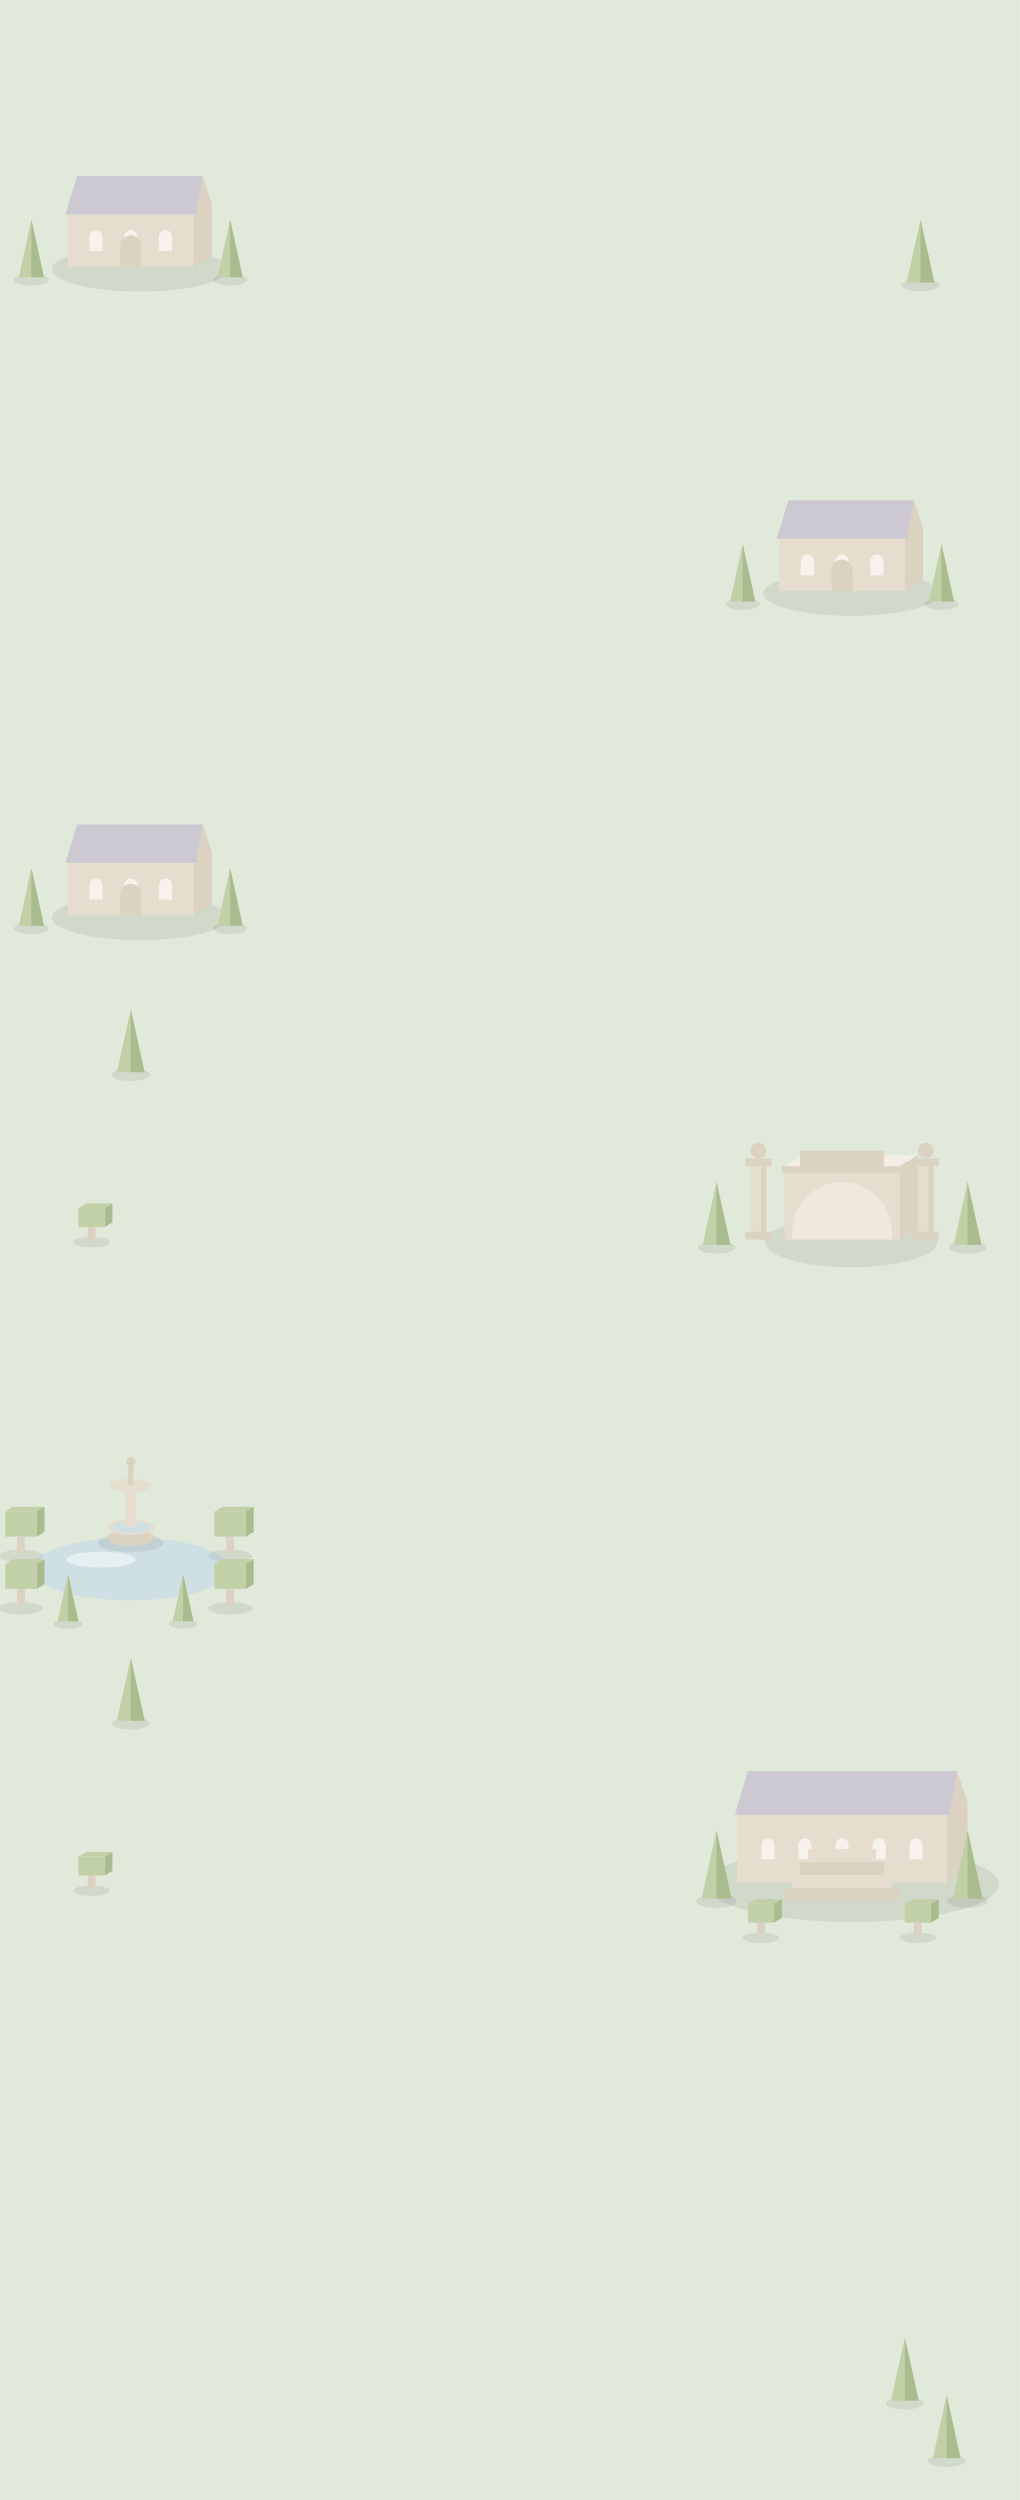
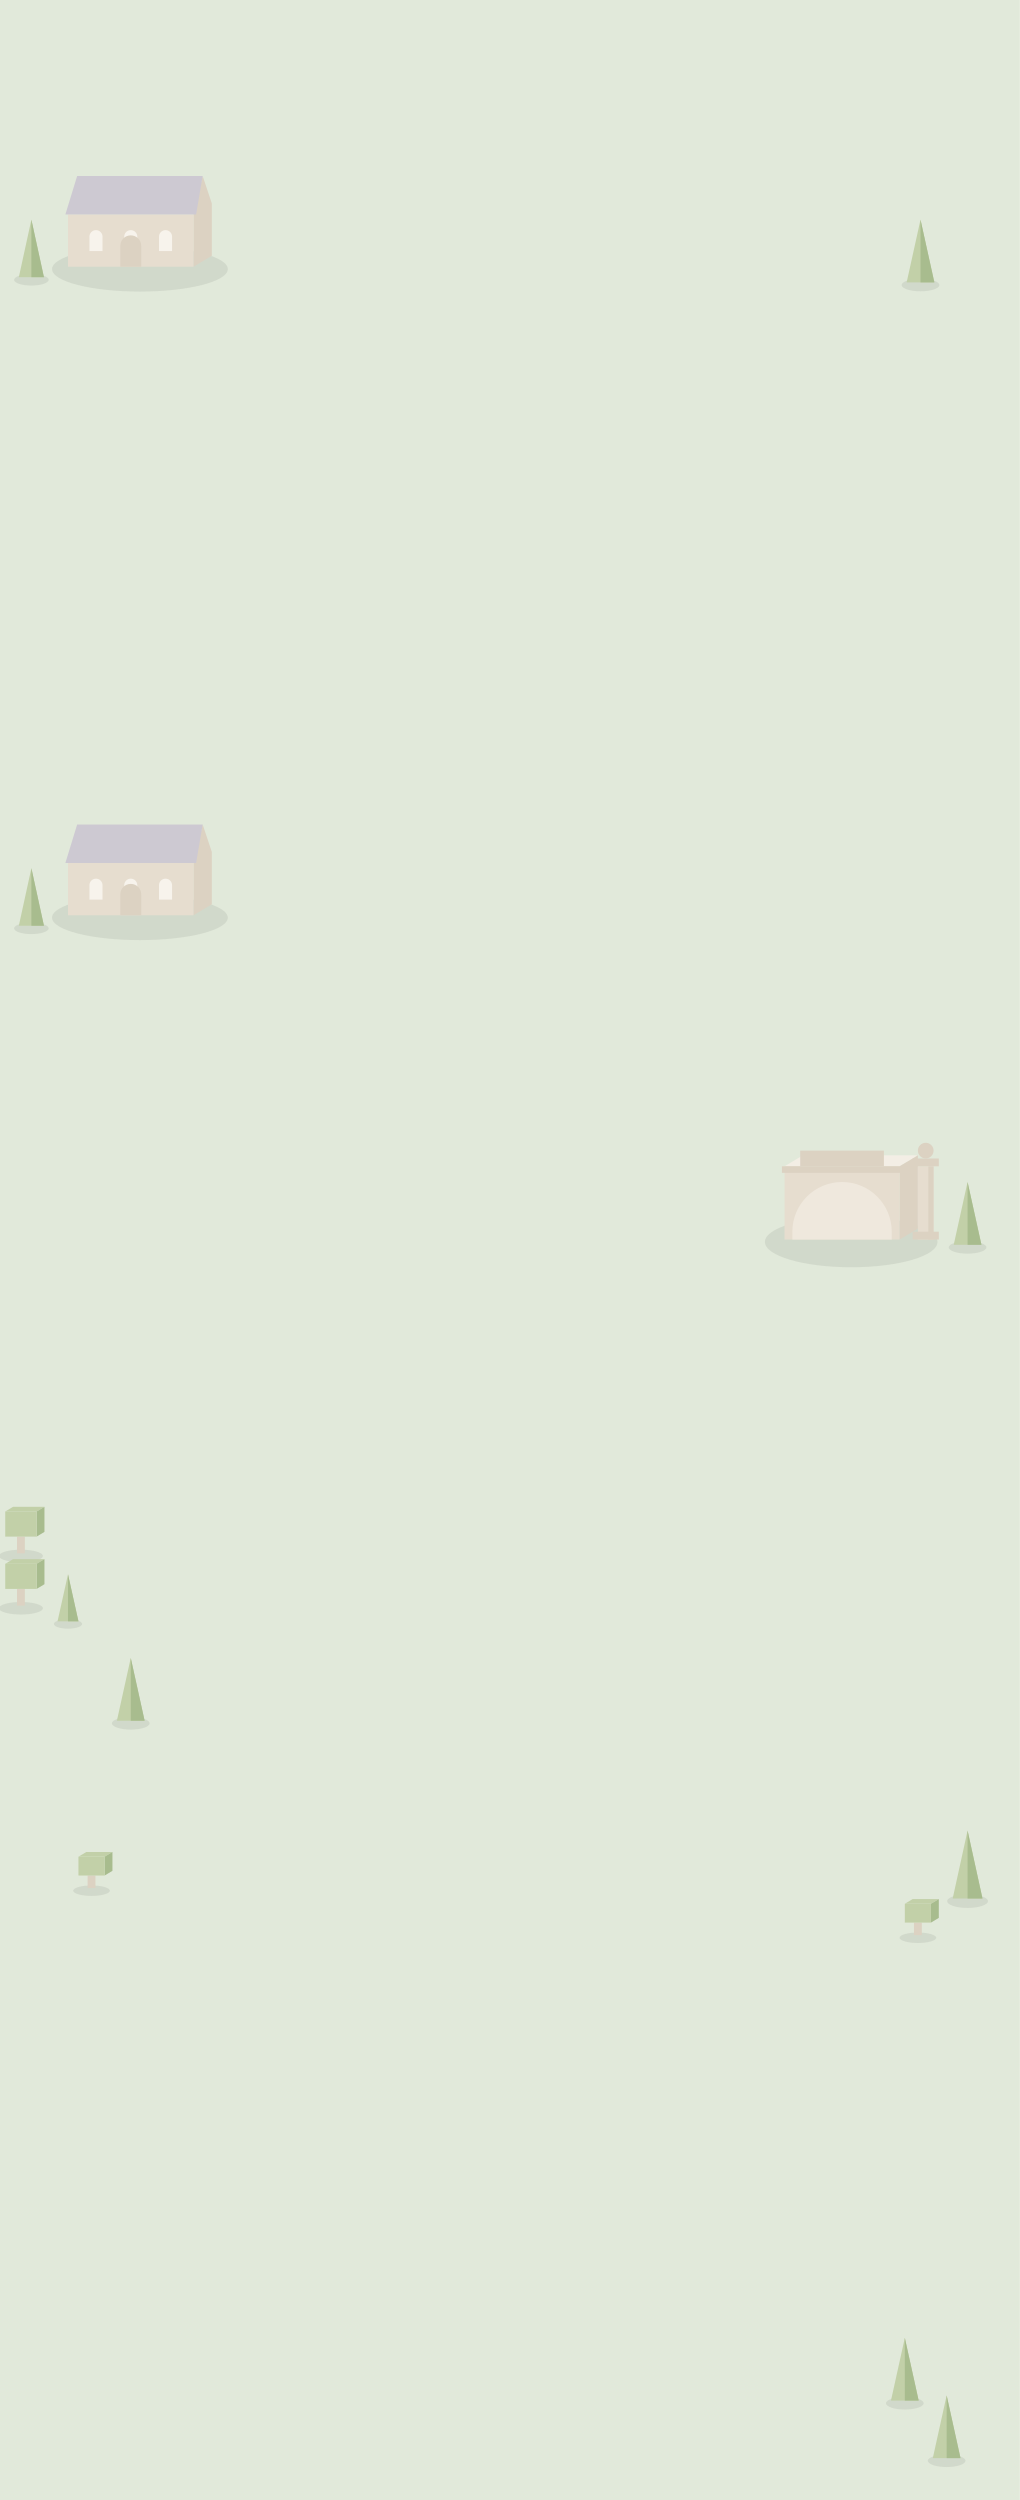
<svg xmlns="http://www.w3.org/2000/svg" viewBox="0 0 390 956" width="390" height="956" data-points="136,710 266,586 126,462 264,338 134,214 260,90">
  <style>.tint{fill:#e1e9da}.c0{fill:#efe8dd}.s-c0{stroke:#efe8dd}.c1{fill:#e6ddcf}.s-c1{stroke:#e6ddcf}.c2{fill:#dcd2c2}.s-c2{stroke:#dcd2c2}.c3{fill:#f3eee5}.s-c3{stroke:#f3eee5}.c4{fill:#f7f3ec}.s-c4{stroke:#f7f3ec}.c5{fill:#d9ae8e}.s-c5{stroke:#d9ae8e}.c6{fill:#c8957a}.s-c6{stroke:#c8957a}.c7{fill:#cdc9d2}.s-c7{stroke:#cdc9d2}.c8{fill:#b6b1bd}.s-c8{stroke:#b6b1bd}.c9{fill:#c2d0a8}.s-c9{stroke:#c2d0a8}.c10{fill:#a8bc8e}.s-c10{stroke:#a8bc8e}.c11{fill:#cfe0e4}.s-c11{stroke:#cfe0e4}.c12{fill:#e9f2f3}.s-c12{stroke:#e9f2f3}.c13{fill:rgba(35, 32, 28, .08)}.s-c13{stroke:rgba(35, 32, 28, .08)}.c14{fill:#e9b97c}.s-c14{stroke:#e9b97c}.c15{fill:#e6d9b8}.s-c15{stroke:#e6d9b8}.c16{fill:#d9c9a3}.s-c16{stroke:#d9c9a3}.c17{fill:#e3d8ac}.s-c17{stroke:#e3d8ac}.c18{fill:#d4c694}.s-c18{stroke:#d4c694}.c19{fill:#e9dba0}.s-c19{stroke:#e9dba0}.c20{fill:#d9c884}.s-c20{stroke:#d9c884}.c21{fill:#e2c25e}.s-c21{stroke:#e2c25e}.c22{fill:#ebd38a}.s-c22{stroke:#ebd38a}.c23{fill:#e7c98a}.s-c23{stroke:#e7c98a}@media(prefers-color-scheme:dark){.tint{fill:#20261f}.c0{fill:#2c2721}.s-c0{stroke:#2c2721}.c1{fill:#373129}.s-c1{stroke:#373129}.c2{fill:#2d2823}.s-c2{stroke:#2d2823}.c3{fill:#433c33}.s-c3{stroke:#433c33}.c4{fill:#8b7146}.s-c4{stroke:#8b7146}.c5{fill:#5c4136}.s-c5{stroke:#5c4136}.c6{fill:#4b342b}.s-c6{stroke:#4b342b}.c7{fill:#3c3b42}.s-c7{stroke:#3c3b42}.c8{fill:#2f2e35}.s-c8{stroke:#2f2e35}.c9{fill:#3f4b34}.s-c9{stroke:#3f4b34}.c10{fill:#33402a}.s-c10{stroke:#33402a}.c11{fill:#2a3a40}.s-c11{stroke:#2a3a40}.c12{fill:#354850}.s-c12{stroke:#354850}.c13{fill:rgba(0, 0, 0, .28)}.s-c13{stroke:rgba(0, 0, 0, .28)}.c14{fill:#8c6a44}.s-c14{stroke:#8c6a44}.c15{fill:#58492f}.s-c15{stroke:#58492f}.c16{fill:#4a3d28}.s-c16{stroke:#4a3d28}.c17{fill:#4a4430}.s-c17{stroke:#4a4430}.c18{fill:#403a27}.s-c18{stroke:#403a27}.c19{fill:#55502f}.s-c19{stroke:#55502f}.c20{fill:#4a4528}.s-c20{stroke:#4a4528}.c21{fill:#8f7430}.s-c21{stroke:#8f7430}.c22{fill:#a3863c}.s-c22{stroke:#a3863c}.c23{fill:#7a6236}.s-c23{stroke:#7a6236}}</style>
  <rect x="0" y="0" width="390" height="956" class="tint" />
  <ellipse cx="53.5" cy="102.9" rx="33.6" ry="8.6" class="c13" />
  <path d="M74 102 L74 82 L77.5 67.3 L81 77.8 L81 97.8Z" class="c2" />
  <rect x="26" y="82" width="48" height="20" class="c1" />
  <path d="M25 82 L75 82 L77.5 67.3 L29.5 67.3Z" class="c7" />
  <path d="M34.2 96V90.5a2.5 2.5 0 0 1 5 0V96Z" class="c4" />
  <path d="M47.5 96V90.5a2.5 2.5 0 0 1 5 0V96Z" class="c4" />
  <path d="M60.8 96V90.5a2.5 2.5 0 0 1 5 0V96Z" class="c4" />
  <path d="M46 102V94a4 4 0 0 1 8 0V102Z" class="c2" />
  <ellipse cx="12" cy="107" rx="6.6" ry="2.2" class="c13" />
  <path d="M7.2 106 L12 84 L16.8 106Z" class="c9" />
  <path d="M12 106 L12 84 L16.8 106Z" class="c10" />
-   <ellipse cx="88" cy="107" rx="6.6" ry="2.2" class="c13" />
-   <path d="M83.2 106 L88 84 L92.8 106Z" class="c9" />
-   <path d="M88 106 L88 84 L92.8 106Z" class="c10" />
  <ellipse cx="352" cy="109" rx="7.2" ry="2.4" class="c13" />
  <path d="M346.7 108 L352 84 L357.3 108Z" class="c9" />
  <path d="M352 108 L352 84 L357.3 108Z" class="c10" />
-   <ellipse cx="325.5" cy="226.9" rx="33.6" ry="8.6" class="c13" />
-   <path d="M346 226 L346 206 L349.5 191.3 L353 201.8 L353 221.8Z" class="c2" />
-   <rect x="298" y="206" width="48" height="20" class="c1" />
-   <path d="M297 206 L347 206 L349.5 191.3 L301.5 191.3Z" class="c7" />
-   <path d="M306.2 220V214.5a2.5 2.5 0 0 1 5 0V220Z" class="c4" />
-   <path d="M319.5 220V214.5a2.5 2.5 0 0 1 5 0V220Z" class="c4" />
-   <path d="M332.8 220V214.5a2.5 2.5 0 0 1 5 0V220Z" class="c4" />
-   <path d="M318 226V218a4 4 0 0 1 8 0V226Z" class="c2" />
-   <ellipse cx="284" cy="231" rx="6.6" ry="2.2" class="c13" />
-   <path d="M279.2 230 L284 208 L288.8 230Z" class="c9" />
-   <path d="M284 230 L284 208 L288.8 230Z" class="c10" />
-   <ellipse cx="360" cy="231" rx="6.6" ry="2.2" class="c13" />
-   <path d="M355.2 230 L360 208 L364.8 230Z" class="c9" />
-   <path d="M360 230 L360 208 L364.8 230Z" class="c10" />
  <ellipse cx="53.5" cy="350.9" rx="33.6" ry="8.6" class="c13" />
  <path d="M74 350 L74 330 L77.5 315.3 L81 325.8 L81 345.8Z" class="c2" />
  <rect x="26" y="330" width="48" height="20" class="c1" />
  <path d="M25 330 L75 330 L77.5 315.3 L29.5 315.3Z" class="c7" />
  <path d="M34.2 344V338.5a2.5 2.5 0 0 1 5 0V344Z" class="c4" />
  <path d="M47.5 344V338.5a2.5 2.5 0 0 1 5 0V344Z" class="c4" />
  <path d="M60.8 344V338.5a2.5 2.5 0 0 1 5 0V344Z" class="c4" />
  <path d="M46 350V342a4 4 0 0 1 8 0V350Z" class="c2" />
  <ellipse cx="12" cy="355" rx="6.6" ry="2.2" class="c13" />
  <path d="M7.2 354 L12 332 L16.8 354Z" class="c9" />
  <path d="M12 354 L12 332 L16.8 354Z" class="c10" />
-   <ellipse cx="88" cy="355" rx="6.6" ry="2.2" class="c13" />
-   <path d="M83.2 354 L88 332 L92.8 354Z" class="c9" />
-   <path d="M88 354 L88 332 L92.8 354Z" class="c10" />
-   <ellipse cx="50" cy="411" rx="7.2" ry="2.4" class="c13" />
-   <path d="M44.7 410 L50 386 L55.3 410Z" class="c9" />
-   <path d="M50 410 L50 386 L55.3 410Z" class="c10" />
  <ellipse cx="325.5" cy="474.9" rx="33" ry="9.7" class="c13" />
  <path d="M300 446 L344 446 L351 441.8 L307 441.8Z" class="c3" />
  <path d="M344 474 L344 446 L351 441.8 L351 469.8Z" class="c2" />
  <rect x="300" y="446" width="44" height="28" class="c1" />
  <rect x="299" y="446" width="46" height="2.5" class="c2" />
  <path d="M303 474V471A19 19 0 0 1 341 471V474Z" class="c0" />
-   <rect x="287" y="446" width="6" height="28" class="c1" />
-   <rect x="291" y="446" width="2" height="28" class="c2" />
-   <rect x="285" y="443" width="10" height="3" class="c2" />
-   <rect x="285" y="471" width="10" height="3" class="c2" />
-   <circle cx="290" cy="440" r="3" class="c2" />
  <rect x="351" y="446" width="6" height="28" class="c1" />
  <rect x="355" y="446" width="2" height="28" class="c2" />
  <rect x="349" y="443" width="10" height="3" class="c2" />
  <rect x="349" y="471" width="10" height="3" class="c2" />
  <circle cx="354" cy="440" r="3" class="c2" />
-   <ellipse cx="35" cy="475" rx="7" ry="2" class="c13" />
-   <rect x="33.5" y="469.2" width="3" height="4.8" class="c2" />
-   <path d="M30 462 L40 462 L43 460.2 L33 460.2Z" class="c9" />
-   <path d="M40 469.2 L40 462 L43 460.2 L43 467.4Z" class="c10" />
-   <rect x="30" y="462" width="10" height="7.2" class="c9" />
  <rect x="306" y="440" width="32" height="6" class="c2" />
-   <ellipse cx="274" cy="477" rx="7.2" ry="2.4" class="c13" />
-   <path d="M268.7 476 L274 452 L279.3 476Z" class="c9" />
-   <path d="M274 476 L274 452 L279.3 476Z" class="c10" />
  <ellipse cx="370" cy="477" rx="7.2" ry="2.4" class="c13" />
  <path d="M364.7 476 L370 452 L375.3 476Z" class="c9" />
  <path d="M370 476 L370 452 L375.3 476Z" class="c10" />
-   <ellipse cx="50" cy="600" rx="38" ry="12" class="c11" />
-   <ellipse cx="38.6" cy="596.4" rx="13.3" ry="3" class="c12" opacity="0.9" />
-   <ellipse cx="50" cy="590" rx="12.6" ry="3.6" class="c13" />
-   <ellipse cx="50" cy="588" rx="9" ry="3.1" class="c2" />
-   <ellipse cx="50" cy="584" rx="9" ry="3.1" class="c1" />
-   <ellipse cx="50" cy="584" rx="7.2" ry="2.2" class="c11" />
-   <rect x="48" y="568" width="4" height="16" class="c1" />
-   <ellipse cx="50" cy="568" rx="8" ry="2.5" class="c1" />
-   <rect x="49" y="560" width="2" height="8" class="c2" />
-   <circle cx="50" cy="559" r="1.8" class="c2" />
  <ellipse cx="8" cy="595" rx="8.4" ry="2.4" class="c13" />
  <rect x="6.5" y="587.6" width="3" height="6.4" class="c2" />
  <path d="M2 578 L14 578 L17 576.2 L5 576.2Z" class="c9" />
  <path d="M14 587.6 L14 578 L17 576.2 L17 585.8Z" class="c10" />
  <rect x="2" y="578" width="12" height="9.6" class="c9" />
-   <ellipse cx="88" cy="595" rx="8.4" ry="2.4" class="c13" />
-   <rect x="86.5" y="587.6" width="3" height="6.4" class="c2" />
-   <path d="M82 578 L94 578 L97 576.2 L85 576.2Z" class="c9" />
-   <path d="M94 587.6 L94 578 L97 576.2 L97 585.8Z" class="c10" />
-   <rect x="82" y="578" width="12" height="9.6" class="c9" />
  <ellipse cx="8" cy="615" rx="8.4" ry="2.4" class="c13" />
  <rect x="6.5" y="607.6" width="3" height="6.4" class="c2" />
  <path d="M2 598 L14 598 L17 596.2 L5 596.2Z" class="c9" />
  <path d="M14 607.6 L14 598 L17 596.2 L17 605.8Z" class="c10" />
  <rect x="2" y="598" width="12" height="9.6" class="c9" />
-   <ellipse cx="88" cy="615" rx="8.4" ry="2.4" class="c13" />
-   <rect x="86.5" y="607.6" width="3" height="6.4" class="c2" />
-   <path d="M82 598 L94 598 L97 596.2 L85 596.2Z" class="c9" />
-   <path d="M94 607.6 L94 598 L97 596.2 L97 605.8Z" class="c10" />
-   <rect x="82" y="598" width="12" height="9.6" class="c9" />
  <ellipse cx="26" cy="621" rx="5.4" ry="1.8" class="c13" />
  <path d="M22 620 L26 602 L30 620Z" class="c9" />
  <path d="M26 620 L26 602 L30 620Z" class="c10" />
-   <ellipse cx="70" cy="621" rx="5.4" ry="1.8" class="c13" />
-   <path d="M66 620 L70 602 L74 620Z" class="c9" />
-   <path d="M70 620 L70 602 L74 620Z" class="c10" />
  <ellipse cx="50" cy="659" rx="7.2" ry="2.4" class="c13" />
  <path d="M44.7 658 L50 634 L55.3 658Z" class="c9" />
  <path d="M50 658 L50 634 L55.3 658Z" class="c10" />
-   <ellipse cx="326" cy="720.6" rx="56" ry="14.4" class="c13" />
-   <path d="M362 720 L362 694 L366 677.2 L370 689.2 L370 715.2Z" class="c2" />
-   <rect x="282" y="694" width="80" height="26" class="c1" />
-   <path d="M281 694 L363 694 L366 677.2 L286 677.2Z" class="c7" />
-   <path d="M291.2 711V705.5a2.5 2.5 0 0 1 5 0V711Z" class="c4" />
-   <path d="M305.3 711V705.5a2.5 2.5 0 0 1 5 0V711Z" class="c4" />
-   <path d="M319.5 711V705.5a2.5 2.5 0 0 1 5 0V711Z" class="c4" />
-   <path d="M333.7 711V705.5a2.5 2.5 0 0 1 5 0V711Z" class="c4" />
-   <path d="M347.8 711V705.5a2.5 2.5 0 0 1 5 0V711Z" class="c4" />
-   <path d="M318 720V712a4 4 0 0 1 8 0V720Z" class="c2" />
-   <rect x="300" y="722" width="44" height="5" class="c2" />
-   <rect x="303" y="717" width="38" height="5" class="c1" />
-   <rect x="306" y="712" width="32" height="5" class="c2" />
-   <rect x="309" y="707" width="26" height="5" class="c1" />
  <ellipse cx="35" cy="723" rx="7" ry="2" class="c13" />
  <rect x="33.5" y="717.2" width="3" height="4.8" class="c2" />
  <path d="M30 710 L40 710 L43 708.2 L33 708.2Z" class="c9" />
  <path d="M40 717.2 L40 710 L43 708.2 L43 715.4Z" class="c10" />
  <rect x="30" y="710" width="10" height="7.2" class="c9" />
-   <ellipse cx="274" cy="727" rx="7.8" ry="2.6" class="c13" />
-   <path d="M268.3 726 L274 700 L279.7 726Z" class="c9" />
-   <path d="M274 726 L274 700 L279.7 726Z" class="c10" />
  <ellipse cx="370" cy="727" rx="7.8" ry="2.6" class="c13" />
  <path d="M364.3 726 L370 700 L375.7 726Z" class="c9" />
  <path d="M370 726 L370 700 L375.7 726Z" class="c10" />
-   <ellipse cx="291" cy="741" rx="7" ry="2" class="c13" />
-   <rect x="289.5" y="735.2" width="3" height="4.8" class="c2" />
-   <path d="M286 728 L296 728 L299 726.2 L289 726.2Z" class="c9" />
-   <path d="M296 735.2 L296 728 L299 726.2 L299 733.4Z" class="c10" />
-   <rect x="286" y="728" width="10" height="7.2" class="c9" />
  <ellipse cx="351" cy="741" rx="7" ry="2" class="c13" />
  <rect x="349.5" y="735.2" width="3" height="4.8" class="c2" />
  <path d="M346 728 L356 728 L359 726.2 L349 726.2Z" class="c9" />
  <path d="M356 735.2 L356 728 L359 726.2 L359 733.4Z" class="c10" />
  <rect x="346" y="728" width="10" height="7.2" class="c9" />
  <ellipse cx="346" cy="919" rx="7.2" ry="2.4" class="c13" />
  <path d="M340.7 918 L346 894 L351.3 918Z" class="c9" />
  <path d="M346 918 L346 894 L351.3 918Z" class="c10" />
  <ellipse cx="362" cy="941" rx="7.2" ry="2.4" class="c13" />
  <path d="M356.7 940 L362 916 L367.3 940Z" class="c9" />
  <path d="M362 940 L362 916 L367.3 940Z" class="c10" />
</svg>
